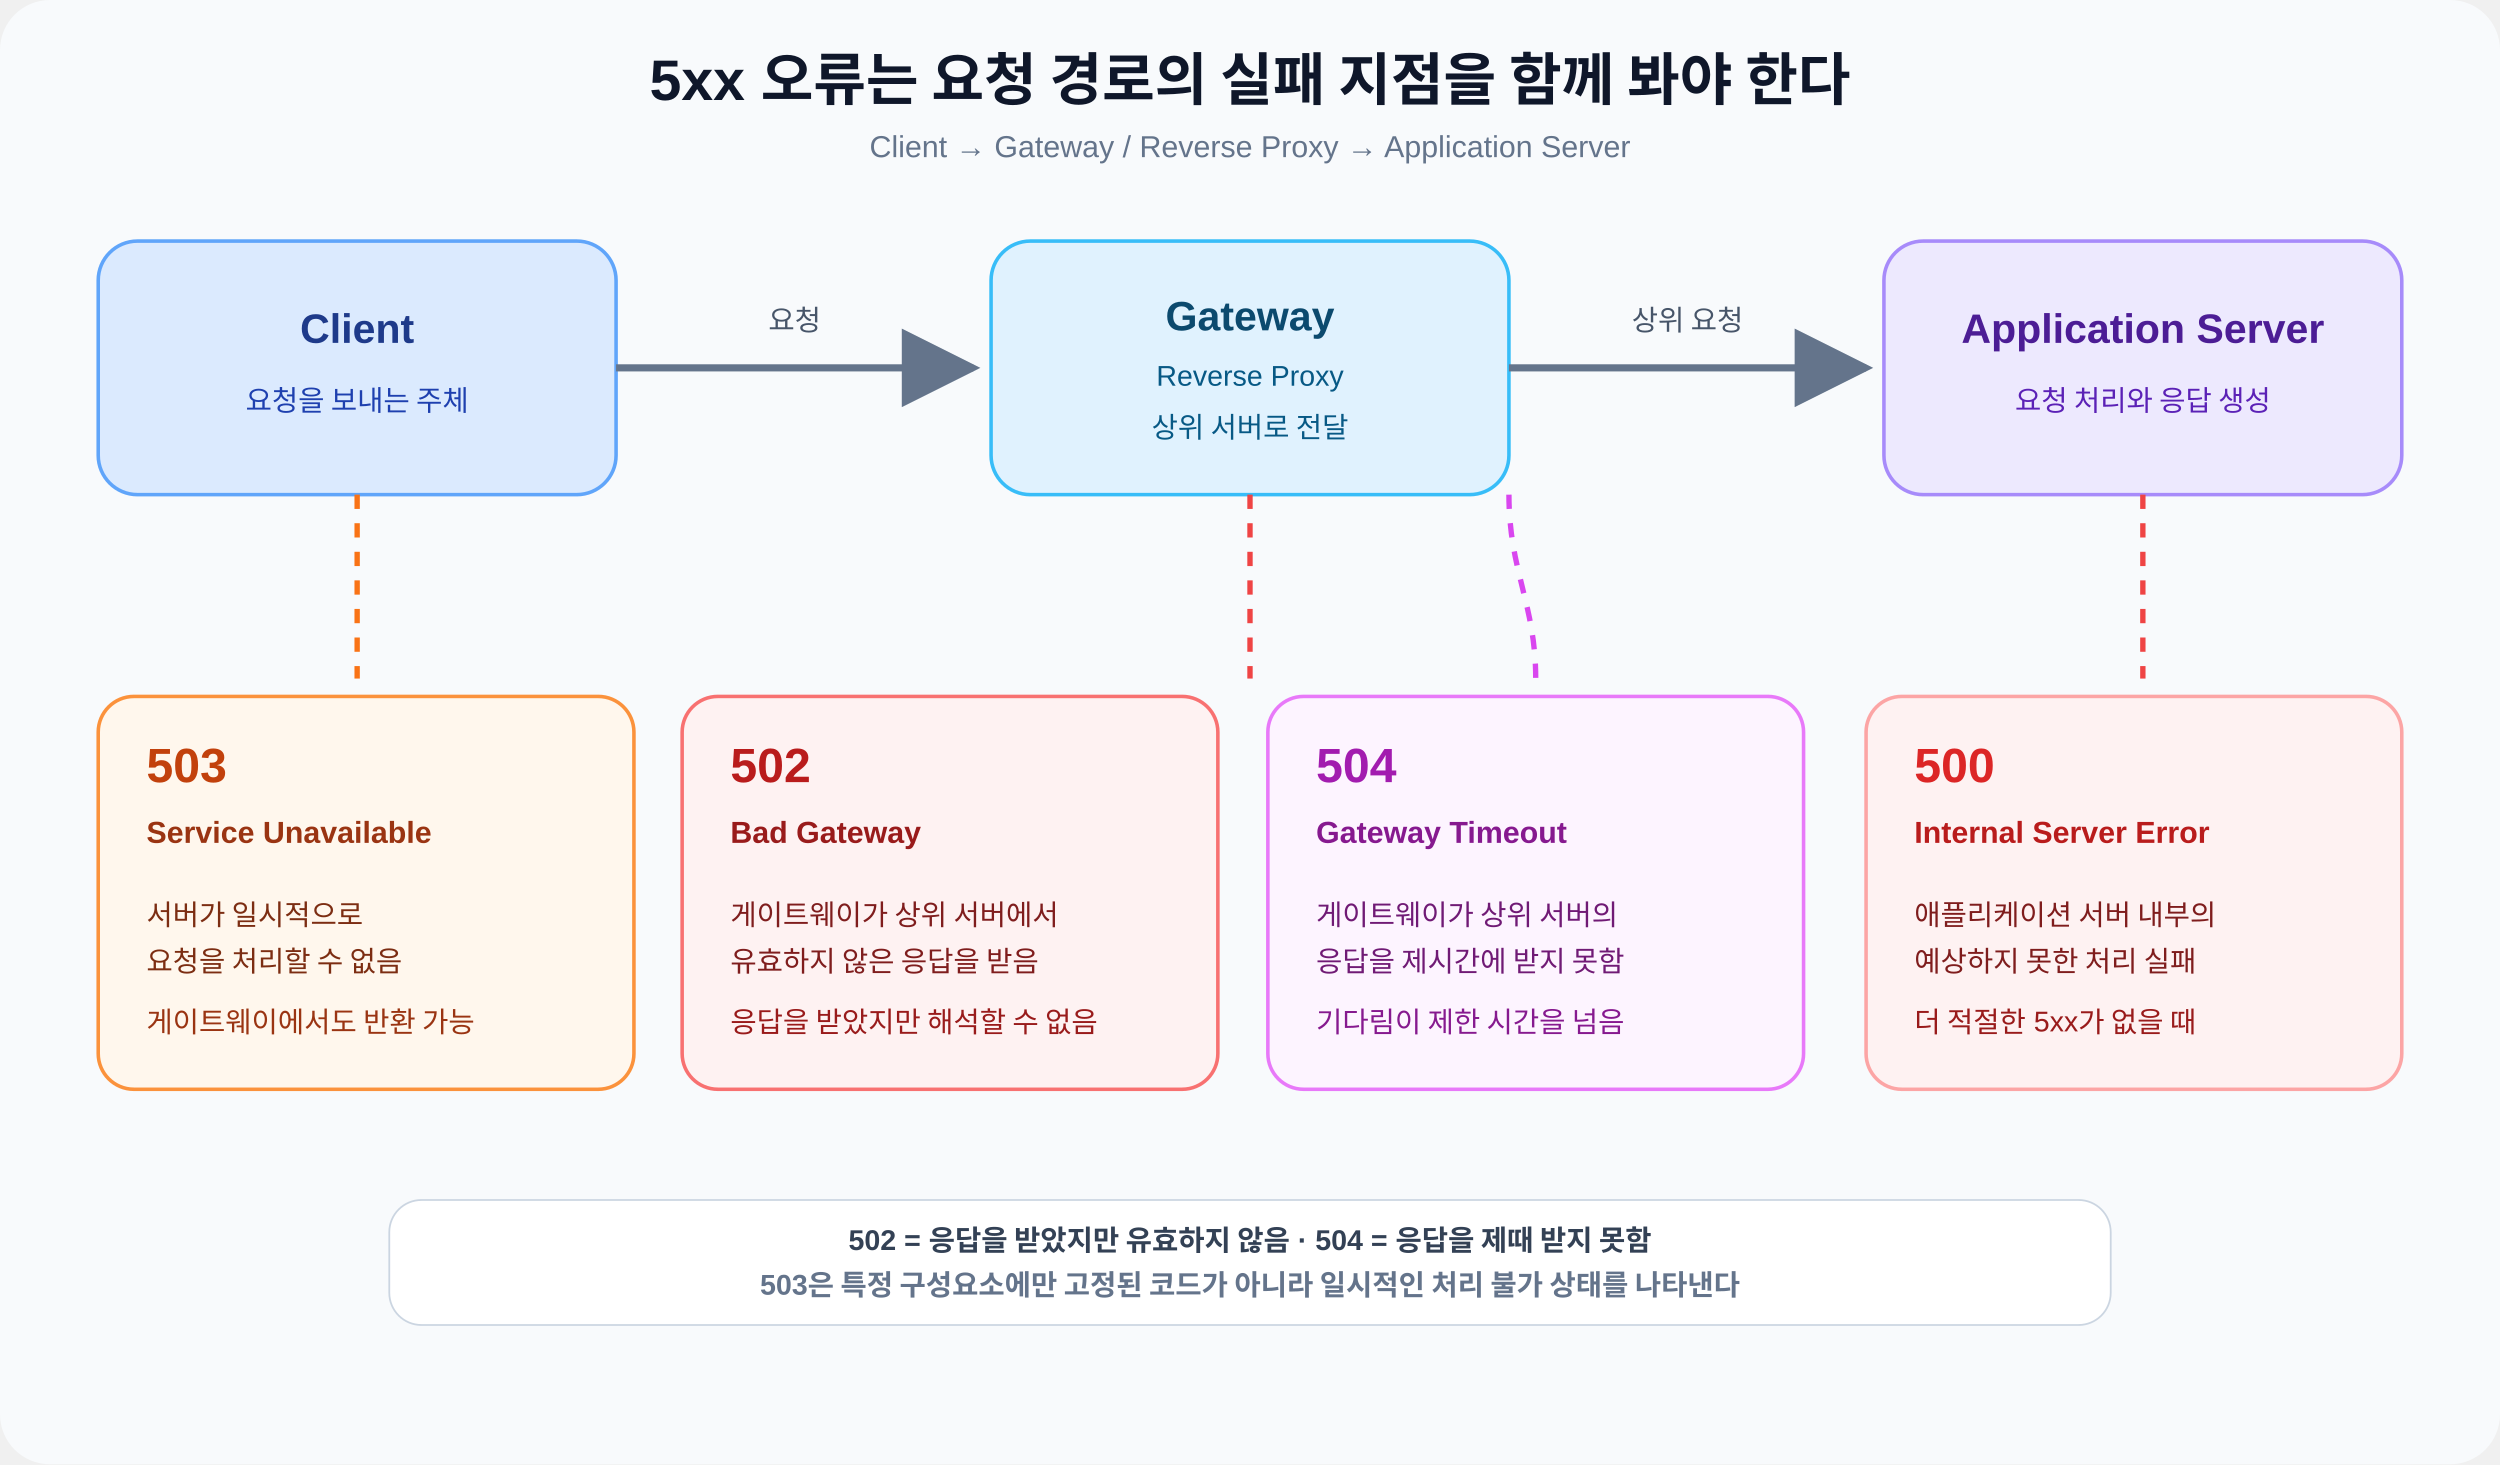
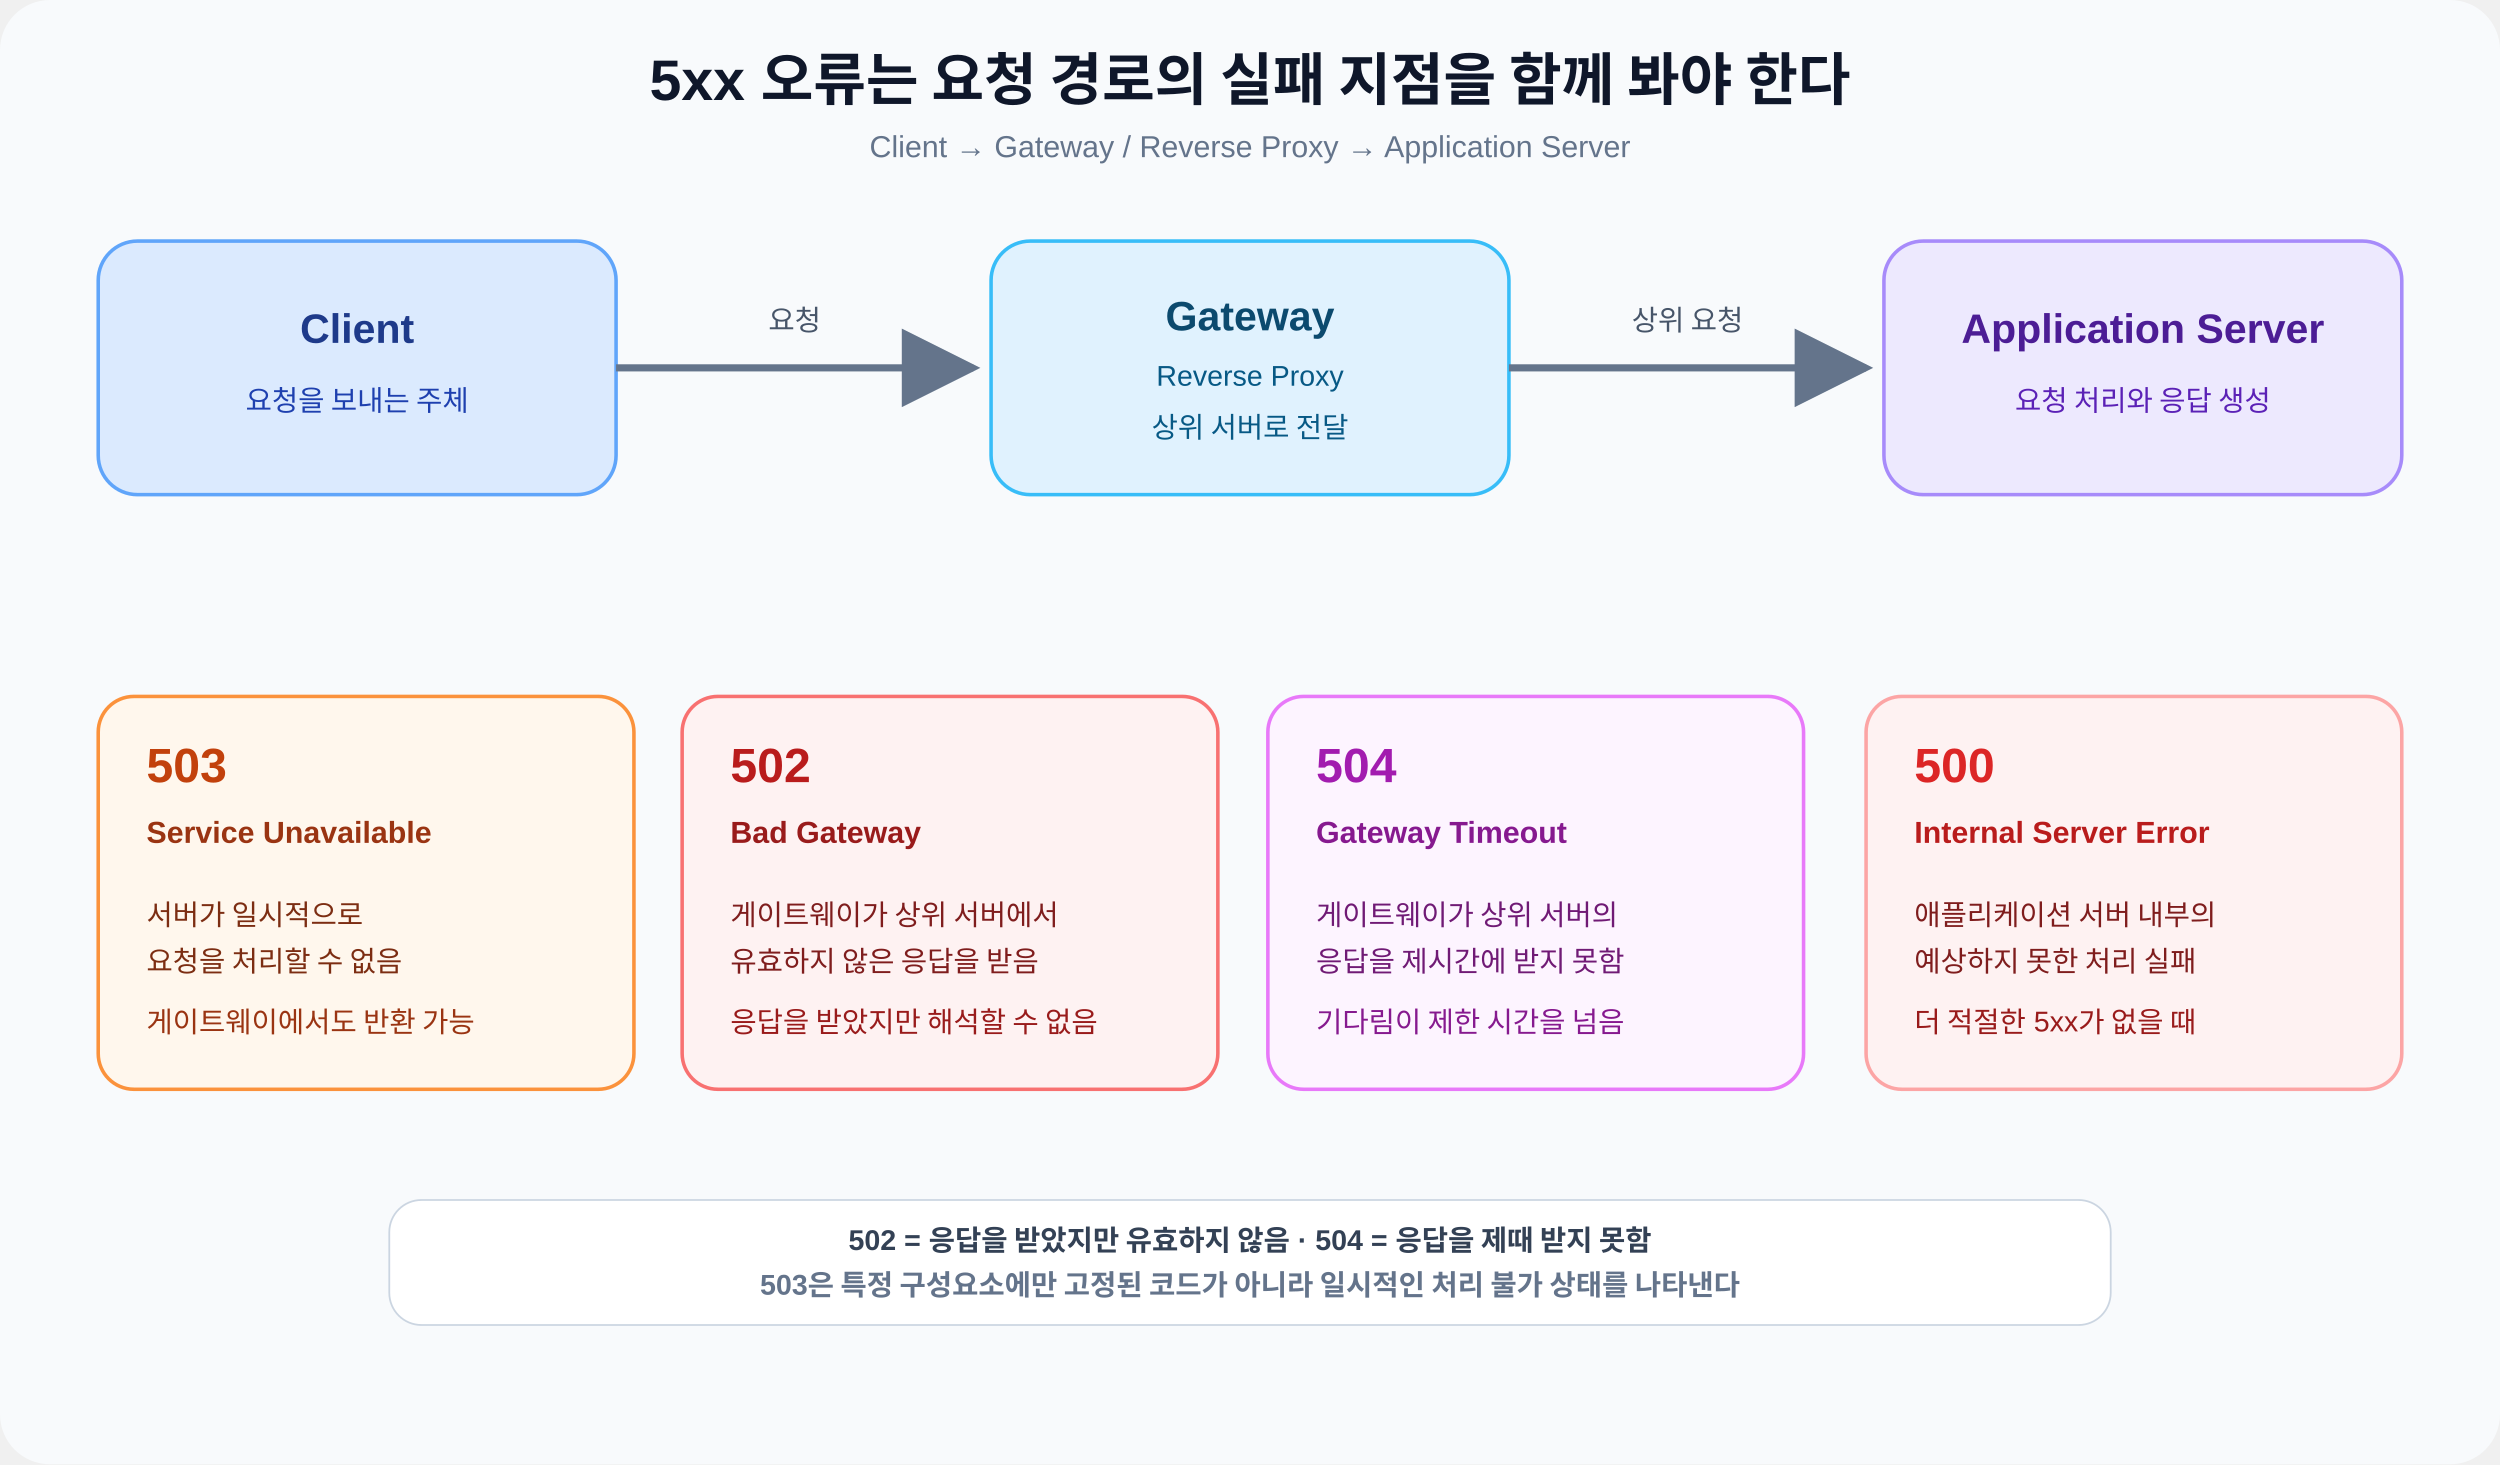
<svg xmlns="http://www.w3.org/2000/svg" width="1400" height="820" viewBox="0 0 1400 820" role="img" aria-labelledby="title desc">
  <defs>
    <style>
      .bg { fill: #f8fafc; }
      .title { font: 700 32px Arial, "Malgun Gothic", sans-serif; fill: #0f172a; text-anchor: middle; }
      .subtitle { font: 500 17px Arial, "Malgun Gothic", sans-serif; fill: #64748b; text-anchor: middle; }
      .node { font: 700 23px Arial, "Malgun Gothic", sans-serif; text-anchor: middle; }
      .nodeSub { font: 500 16px Arial, "Malgun Gothic", sans-serif; text-anchor: middle; }
      .code { font: 700 27px Arial, "Malgun Gothic", sans-serif; }
      .name { font: 700 17px Arial, "Malgun Gothic", sans-serif; }
      .body { font: 500 16px Arial, "Malgun Gothic", sans-serif; }
      .legend { font: 600 16px Arial, "Malgun Gothic", sans-serif; text-anchor: middle; }
      .nodeBox { stroke-width: 2; rx: 22; }
      .card { stroke-width: 2; rx: 20; }
      .arrow { stroke: #64748b; stroke-width: 4; fill: none; marker-end: url(#arrowhead); }
-       .connector { stroke-width: 3; fill: none; stroke-dasharray: 8 8; }
    </style>
    <marker id="arrowhead" markerWidth="11" markerHeight="11" refX="10" refY="5.5" orient="auto">
      <path d="M 0 0 L 11 5.5 L 0 11 z" fill="#64748b" />
    </marker>
  </defs>
  <rect class="bg" width="1400" height="820" rx="28" />
  <text class="title" x="700" y="56">5xx 오류는 요청 경로의 실패 지점을 함께 봐야 한다</text>
  <text class="subtitle" x="700" y="88">Client → Gateway / Reverse Proxy → Application Server</text>
  <rect class="nodeBox" x="55" y="135" width="290" height="142" fill="#dbeafe" stroke="#60a5fa" />
  <text class="node" x="200" y="192" fill="#1e3a8a">Client</text>
  <text class="nodeSub" x="200" y="230" fill="#1e40af">요청을 보내는 주체</text>
  <rect class="nodeBox" x="555" y="135" width="290" height="142" fill="#e0f2fe" stroke="#38bdf8" />
  <text class="node" x="700" y="185" fill="#0c4a6e">Gateway</text>
  <text class="nodeSub" x="700" y="216" fill="#075985">Reverse Proxy</text>
  <text class="nodeSub" x="700" y="245" fill="#075985">상위 서버로 전달</text>
  <rect class="nodeBox" x="1055" y="135" width="290" height="142" fill="#ede9fe" stroke="#a78bfa" />
  <text class="node" x="1200" y="192" fill="#4c1d95">Application Server</text>
  <text class="nodeSub" x="1200" y="230" fill="#5b21b6">요청 처리와 응답 생성</text>
  <path class="arrow" d="M 345 206 H 545" />
  <path class="arrow" d="M 845 206 H 1045" />
  <text class="nodeSub" x="445" y="185" fill="#475569">요청</text>
  <text class="nodeSub" x="945" y="185" fill="#475569">상위 요청</text>
  <rect class="card" x="55" y="390" width="300" height="220" fill="#fff7ed" stroke="#fb923c" />
  <text class="code" x="82" y="438" fill="#c2410c">503</text>
  <text class="name" x="82" y="472" fill="#9a3412">Service Unavailable</text>
  <text class="body" x="82" y="518" fill="#7c2d12">서버가 일시적으로</text>
  <text class="body" x="82" y="544" fill="#7c2d12">요청을 처리할 수 없음</text>
  <text class="body" x="82" y="578" fill="#9a3412">게이트웨이에서도 반환 가능</text>
-   <path class="connector" d="M 200 277 V 380" stroke="#f97316" />
  <rect class="card" x="382" y="390" width="300" height="220" fill="#fef2f2" stroke="#f87171" />
  <text class="code" x="409" y="438" fill="#b91c1c">502</text>
  <text class="name" x="409" y="472" fill="#991b1b">Bad Gateway</text>
  <text class="body" x="409" y="518" fill="#7f1d1d">게이트웨이가 상위 서버에서</text>
  <text class="body" x="409" y="544" fill="#7f1d1d">유효하지 않은 응답을 받음</text>
  <text class="body" x="409" y="578" fill="#991b1b">응답을 받았지만 해석할 수 없음</text>
-   <path class="connector" d="M 700 277 V 380" stroke="#ef4444" />
  <rect class="card" x="710" y="390" width="300" height="220" fill="#fdf4ff" stroke="#e879f9" />
  <text class="code" x="737" y="438" fill="#a21caf">504</text>
  <text class="name" x="737" y="472" fill="#86198f">Gateway Timeout</text>
  <text class="body" x="737" y="518" fill="#701a75">게이트웨이가 상위 서버의</text>
  <text class="body" x="737" y="544" fill="#701a75">응답을 제시간에 받지 못함</text>
  <text class="body" x="737" y="578" fill="#86198f">기다림이 제한 시간을 넘음</text>
-   <path class="connector" d="M 845 277 C 845 320 860 338 860 380" stroke="#d946ef" />
  <rect class="card" x="1045" y="390" width="300" height="220" fill="#fef2f2" stroke="#fca5a5" />
  <text class="code" x="1072" y="438" fill="#dc2626">500</text>
  <text class="name" x="1072" y="472" fill="#b91c1c">Internal Server Error</text>
  <text class="body" x="1072" y="518" fill="#7f1d1d">애플리케이션 서버 내부의</text>
  <text class="body" x="1072" y="544" fill="#7f1d1d">예상하지 못한 처리 실패</text>
  <text class="body" x="1072" y="578" fill="#991b1b">더 적절한 5xx가 없을 때</text>
-   <path class="connector" d="M 1200 277 V 380" stroke="#ef4444" />
  <rect x="218" y="672" width="964" height="70" rx="18" fill="#ffffff" stroke="#cbd5e1" />
  <text class="legend" x="700" y="700" fill="#334155">502 = 응답을 받았지만 유효하지 않음 · 504 = 응답을 제때 받지 못함</text>
  <text class="legend" x="700" y="725" fill="#64748b">503은 특정 구성요소에만 고정된 코드가 아니라 일시적인 처리 불가 상태를 나타낸다</text>
</svg>
